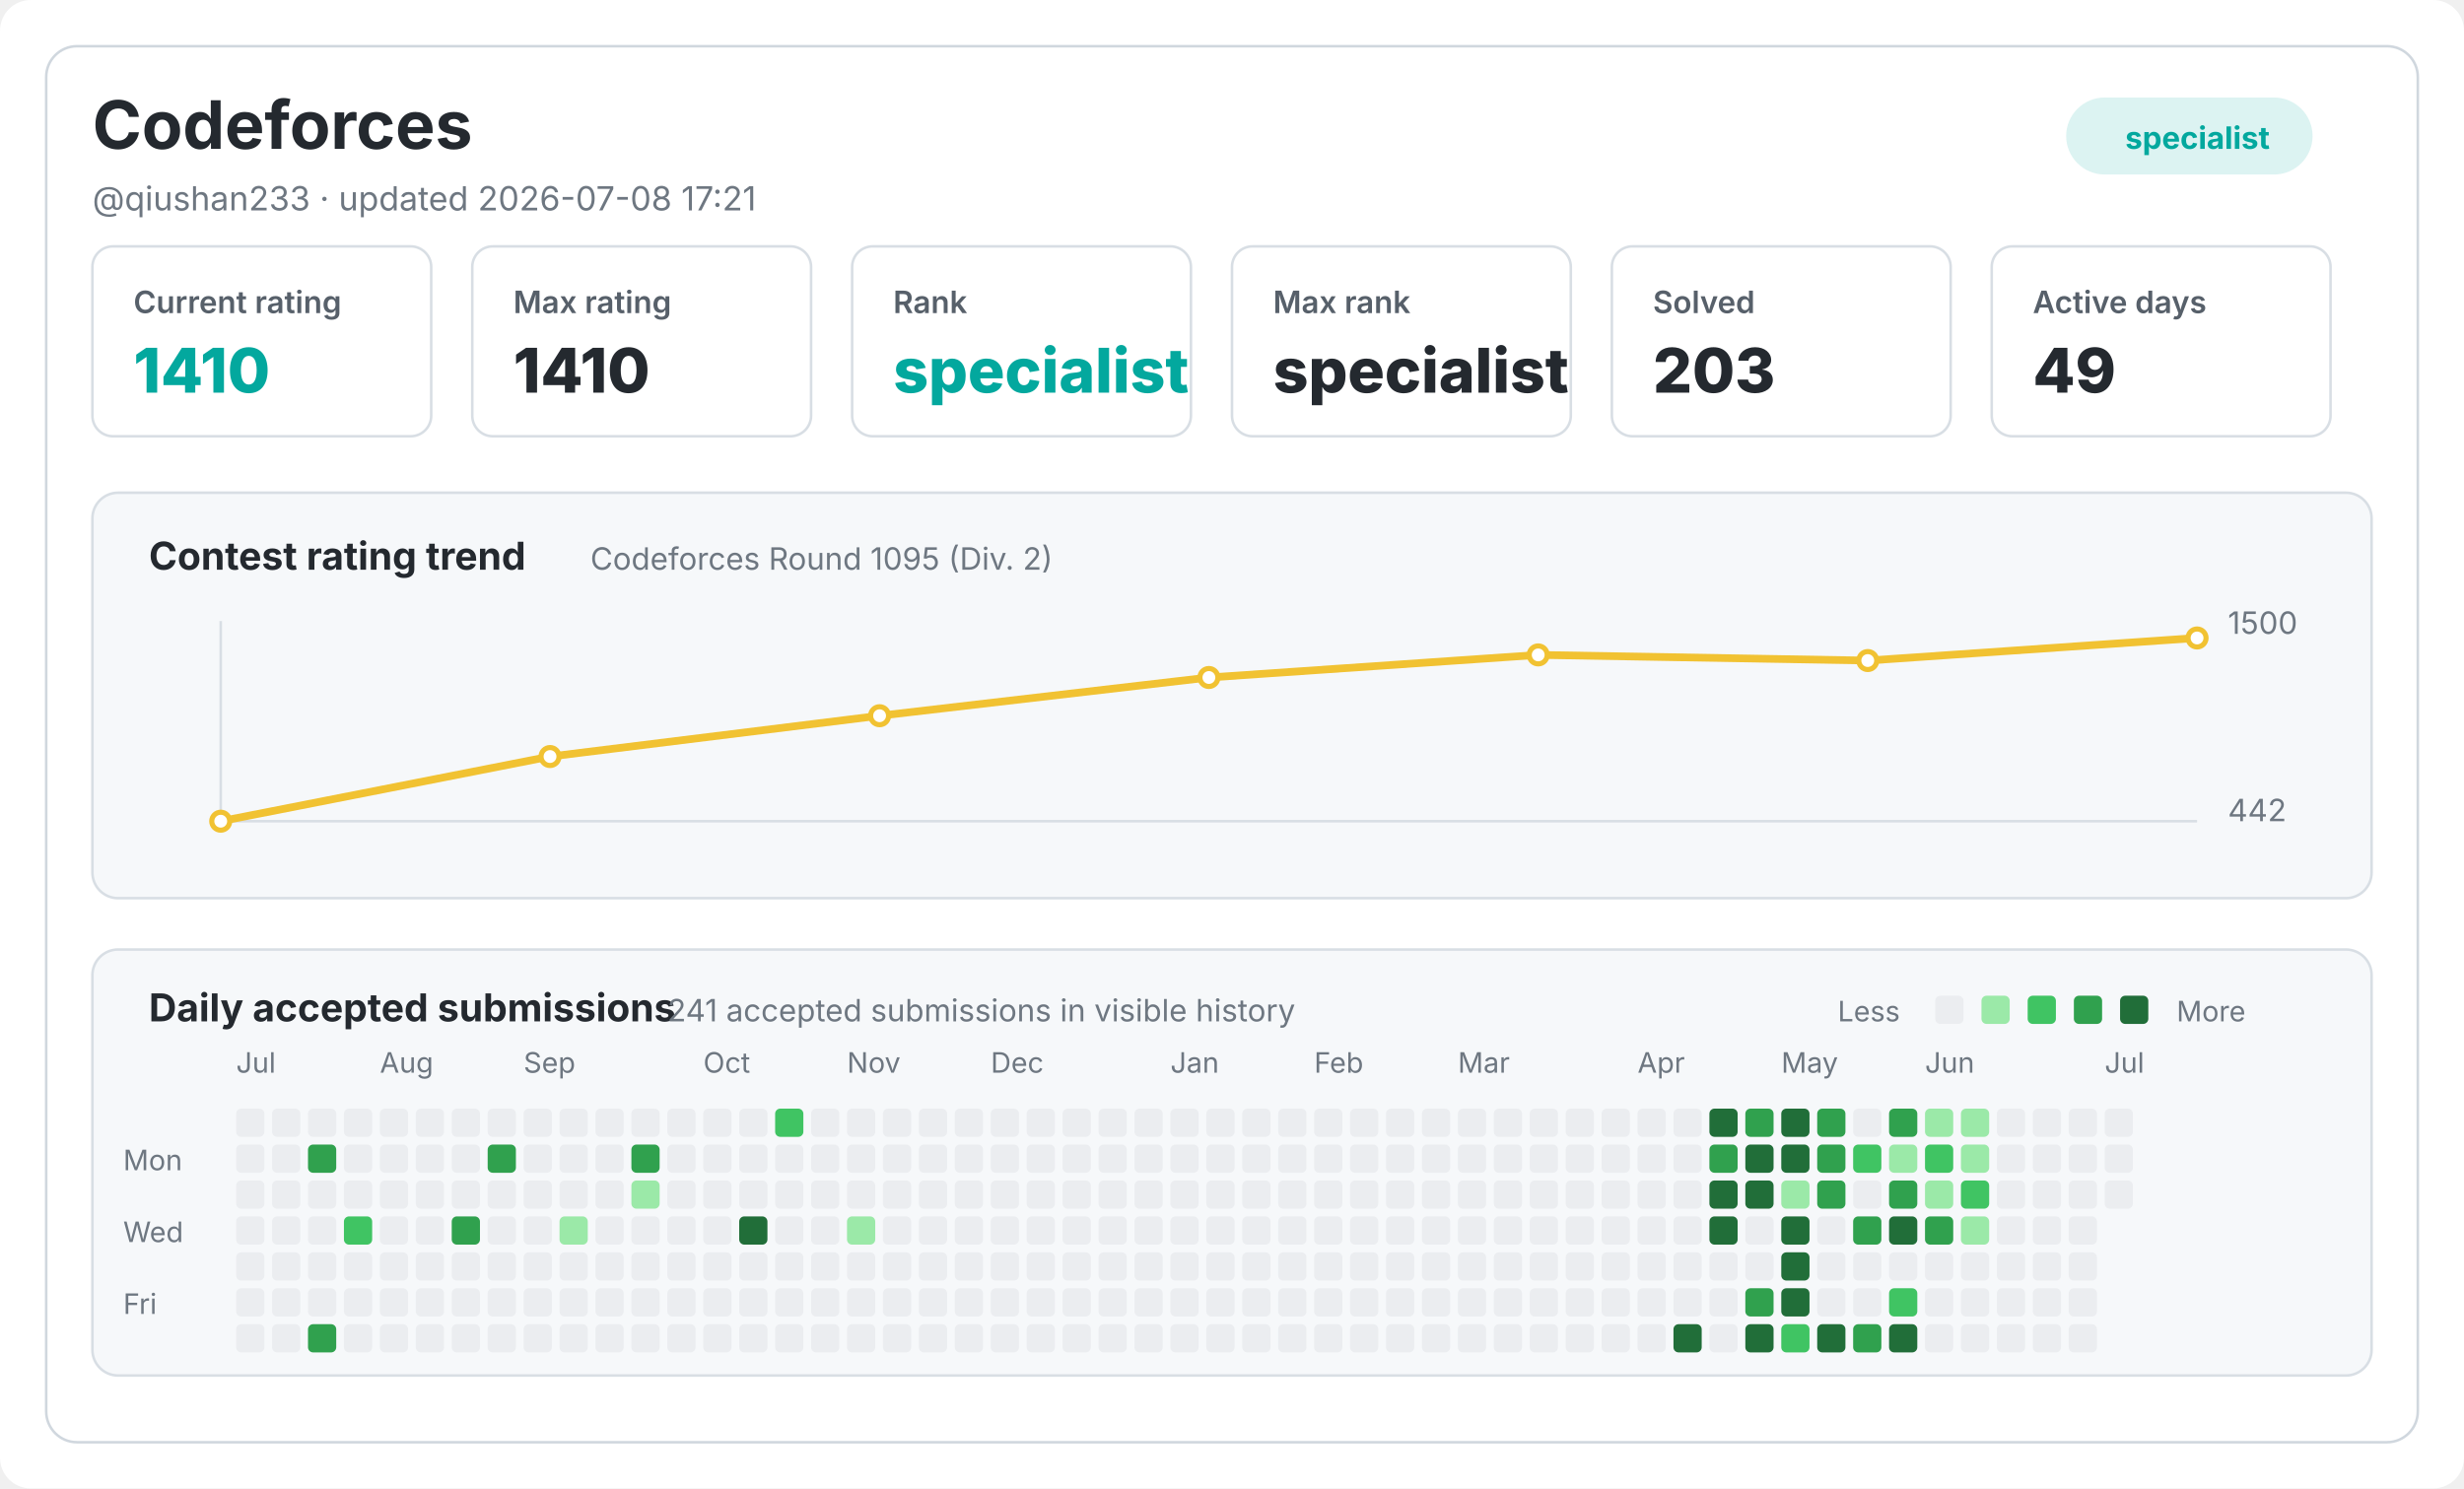
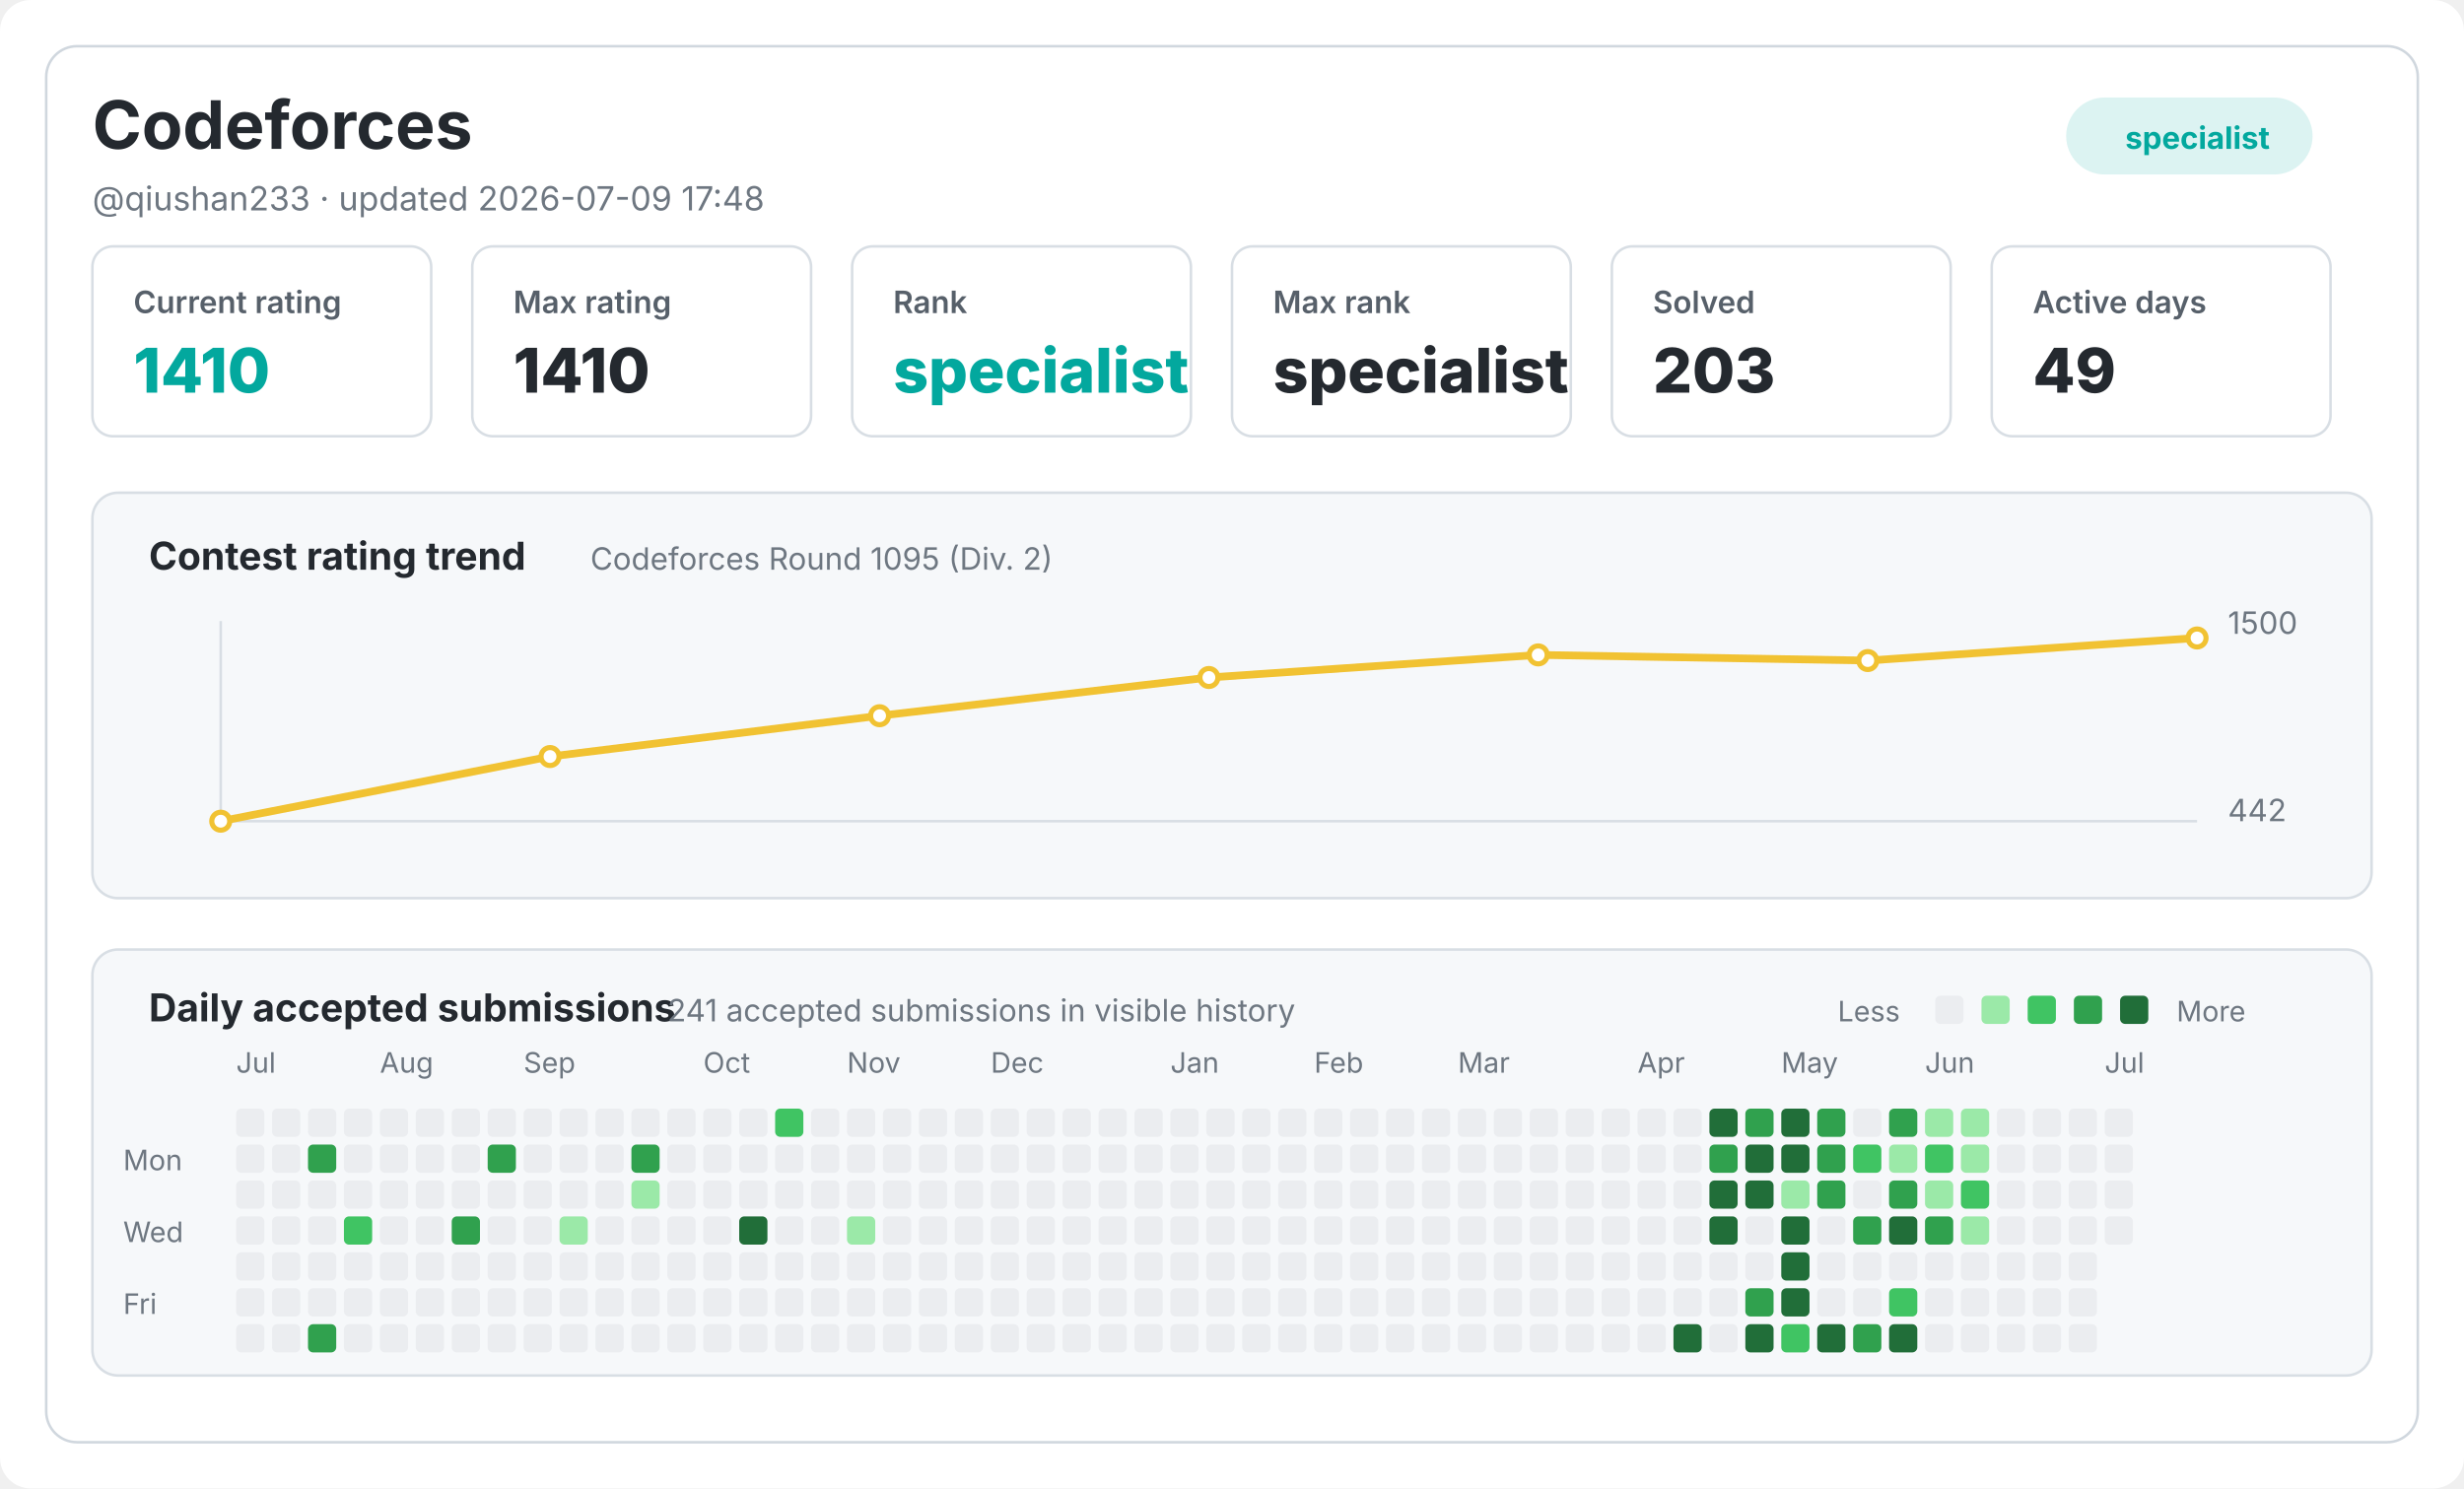
<svg xmlns="http://www.w3.org/2000/svg" width="960" height="580" viewBox="0 0 960 580" role="img" aria-label="Codeforces statistics for qiushan233">
  <style>
  .bg { fill: #ffffff; }
  .shell { fill: #ffffff; stroke: #d0d7de; }
  .soft { fill: #f6f8fa; stroke: #d8dee4; }
  .metric-card { fill: #ffffff; stroke: #d8dee4; }
  .title { font: 700 26px -apple-system,BlinkMacSystemFont,"Segoe UI",sans-serif; fill: #24292f; }
  .subtitle { font: 13px -apple-system,BlinkMacSystemFont,"Segoe UI",sans-serif; fill: #6e7781; }
  .section-title { font: 700 15px -apple-system,BlinkMacSystemFont,"Segoe UI",sans-serif; fill: #24292f; }
  .metric-label { font: 600 12px -apple-system,BlinkMacSystemFont,"Segoe UI",sans-serif; fill: #57606a; }
  .metric-value { font: 800 24px -apple-system,BlinkMacSystemFont,"Segoe UI",sans-serif; fill: #24292f; }
  .muted { font: 12px -apple-system,BlinkMacSystemFont,"Segoe UI",sans-serif; fill: #6e7781; }
  .small { font-size: 11px; }
  .rank { fill: #03a89e; }
  .grid { stroke: #d8dee4; stroke-width: 1; }
  .badge-bg { fill: #03a89e; opacity: 0.14; }
  .badge-text { font: 700 12px -apple-system,BlinkMacSystemFont,"Segoe UI",sans-serif; fill: #03a89e; }
  .heat-cell { cursor: default; transition: stroke 0.12s ease, stroke-width 0.12s ease; }
  .heat-cell:hover { stroke: #0969da; stroke-width: 1.5; }
</style>
  <rect class="bg" width="960" height="580" rx="12" />
  <rect class="shell" x="18" y="18" width="924" height="544" rx="12" />
  <text x="36" y="58" class="title">Codeforces</text>
-   <text x="36" y="82" class="subtitle">@qiushan233 · updated 2026-07-08 17:21</text>
+   <text x="36" y="82" class="subtitle">@qiushan233 · updated 2026-07-09 17:48</text>
  <rect x="805" y="38" width="96" height="30" rx="15" class="badge-bg" />
  <text x="828" y="58" class="badge-text">specialist</text>
  <rect x="36" y="96" width="132" height="74" rx="8" class="metric-card" />
  <text x="52" y="122" class="metric-label">Current rating</text>
  <text x="52" y="153" class="metric-value rank">1410</text>
  <rect x="184" y="96" width="132" height="74" rx="8" class="metric-card" />
  <text x="200" y="122" class="metric-label">Max rating</text>
  <text x="200" y="153" class="metric-value">1410</text>
  <rect x="332" y="96" width="132" height="74" rx="8" class="metric-card" />
  <text x="348" y="122" class="metric-label">Rank</text>
  <text x="348" y="153" class="metric-value rank">specialist</text>
  <rect x="480" y="96" width="132" height="74" rx="8" class="metric-card" />
  <text x="496" y="122" class="metric-label">Max rank</text>
  <text x="496" y="153" class="metric-value">specialist</text>
  <rect x="628" y="96" width="132" height="74" rx="8" class="metric-card" />
  <text x="644" y="122" class="metric-label">Solved</text>
  <text x="644" y="153" class="metric-value">203</text>
  <rect x="776" y="96" width="132" height="74" rx="8" class="metric-card" />
  <text x="792" y="122" class="metric-label">Active days</text>
  <text x="792" y="153" class="metric-value">49</text>
  <rect class="soft" x="36" y="192" width="888" height="158" rx="10" />
  <text x="58" y="222" class="section-title">Contest rating trend</text>
  <text x="230" y="222" class="muted">Codeforces Round 1095 (Div. 2)</text>
  <line x1="86" y1="320" x2="856" y2="320" class="grid" />
  <line x1="86" y1="242" x2="86" y2="320" class="grid" />
  <text x="868" y="247" class="muted">1500</text>
  <text x="868" y="320" class="muted">442</text>
  <polyline points="86.0,320.0 214.3,294.8 342.7,278.9 471.0,264.0 599.3,255.2 727.7,257.4 856.0,248.6" fill="none" stroke="#f1c232" stroke-width="3" stroke-linecap="round" stroke-linejoin="round" />
  <circle cx="86.0" cy="320.0" r="3.5" fill="#fff" stroke="#f1c232" stroke-width="2" />
  <circle cx="214.3" cy="294.8" r="3.5" fill="#fff" stroke="#f1c232" stroke-width="2" />
  <circle cx="342.7" cy="278.9" r="3.5" fill="#fff" stroke="#f1c232" stroke-width="2" />
  <circle cx="471.0" cy="264.0" r="3.5" fill="#fff" stroke="#f1c232" stroke-width="2" />
  <circle cx="599.3" cy="255.2" r="3.5" fill="#fff" stroke="#f1c232" stroke-width="2" />
  <circle cx="727.7" cy="257.4" r="3.5" fill="#fff" stroke="#f1c232" stroke-width="2" />
  <circle cx="856.0" cy="248.6" r="3.5" fill="#fff" stroke="#f1c232" stroke-width="2" />
  <rect class="soft" x="36" y="370" width="888" height="166" rx="10" />
  <text x="58" y="398" class="section-title">Daily accepted submissions</text>
  <text x="260" y="398" class="muted">241 accepted submissions in visible history</text>
  <text x="92" y="418" class="muted small">Jul</text>
  <text x="148" y="418" class="muted small">Aug</text>
  <text x="204" y="418" class="muted small">Sep</text>
  <text x="274" y="418" class="muted small">Oct</text>
  <text x="330" y="418" class="muted small">Nov</text>
  <text x="386" y="418" class="muted small">Dec</text>
  <text x="456" y="418" class="muted small">Jan</text>
  <text x="512" y="418" class="muted small">Feb</text>
  <text x="568" y="418" class="muted small">Mar</text>
  <text x="638" y="418" class="muted small">Apr</text>
  <text x="694" y="418" class="muted small">May</text>
  <text x="750" y="418" class="muted small">Jun</text>
  <text x="820" y="418" class="muted small">Jul</text>
  <text x="48" y="456" class="muted small">Mon</text>
  <text x="48" y="484" class="muted small">Wed</text>
  <text x="48" y="512" class="muted small">Fri</text>
  <rect class="heat-cell" x="92" y="432" width="11" height="11" rx="2" fill="#ebedf0" />
  <rect class="heat-cell" x="92" y="446" width="11" height="11" rx="2" fill="#ebedf0" />
  <rect class="heat-cell" x="92" y="460" width="11" height="11" rx="2" fill="#ebedf0" />
  <rect class="heat-cell" x="92" y="474" width="11" height="11" rx="2" fill="#ebedf0" />
  <rect class="heat-cell" x="92" y="488" width="11" height="11" rx="2" fill="#ebedf0" />
  <rect class="heat-cell" x="92" y="502" width="11" height="11" rx="2" fill="#ebedf0" />
  <rect class="heat-cell" x="92" y="516" width="11" height="11" rx="2" fill="#ebedf0" />
  <rect class="heat-cell" x="106" y="432" width="11" height="11" rx="2" fill="#ebedf0" />
  <rect class="heat-cell" x="106" y="446" width="11" height="11" rx="2" fill="#ebedf0" />
  <rect class="heat-cell" x="106" y="460" width="11" height="11" rx="2" fill="#ebedf0" />
  <rect class="heat-cell" x="106" y="474" width="11" height="11" rx="2" fill="#ebedf0" />
  <rect class="heat-cell" x="106" y="488" width="11" height="11" rx="2" fill="#ebedf0" />
  <rect class="heat-cell" x="106" y="502" width="11" height="11" rx="2" fill="#ebedf0" />
  <rect class="heat-cell" x="106" y="516" width="11" height="11" rx="2" fill="#ebedf0" />
  <rect class="heat-cell" x="120" y="432" width="11" height="11" rx="2" fill="#ebedf0" />
  <rect class="heat-cell" x="120" y="446" width="11" height="11" rx="2" fill="#30a14e" />
  <rect class="heat-cell" x="120" y="460" width="11" height="11" rx="2" fill="#ebedf0" />
  <rect class="heat-cell" x="120" y="474" width="11" height="11" rx="2" fill="#ebedf0" />
  <rect class="heat-cell" x="120" y="488" width="11" height="11" rx="2" fill="#ebedf0" />
  <rect class="heat-cell" x="120" y="502" width="11" height="11" rx="2" fill="#ebedf0" />
  <rect class="heat-cell" x="120" y="516" width="11" height="11" rx="2" fill="#30a14e" />
  <rect class="heat-cell" x="134" y="432" width="11" height="11" rx="2" fill="#ebedf0" />
  <rect class="heat-cell" x="134" y="446" width="11" height="11" rx="2" fill="#ebedf0" />
  <rect class="heat-cell" x="134" y="460" width="11" height="11" rx="2" fill="#ebedf0" />
  <rect class="heat-cell" x="134" y="474" width="11" height="11" rx="2" fill="#40c463" />
  <rect class="heat-cell" x="134" y="488" width="11" height="11" rx="2" fill="#ebedf0" />
  <rect class="heat-cell" x="134" y="502" width="11" height="11" rx="2" fill="#ebedf0" />
  <rect class="heat-cell" x="134" y="516" width="11" height="11" rx="2" fill="#ebedf0" />
  <rect class="heat-cell" x="148" y="432" width="11" height="11" rx="2" fill="#ebedf0" />
  <rect class="heat-cell" x="148" y="446" width="11" height="11" rx="2" fill="#ebedf0" />
  <rect class="heat-cell" x="148" y="460" width="11" height="11" rx="2" fill="#ebedf0" />
  <rect class="heat-cell" x="148" y="474" width="11" height="11" rx="2" fill="#ebedf0" />
  <rect class="heat-cell" x="148" y="488" width="11" height="11" rx="2" fill="#ebedf0" />
  <rect class="heat-cell" x="148" y="502" width="11" height="11" rx="2" fill="#ebedf0" />
  <rect class="heat-cell" x="148" y="516" width="11" height="11" rx="2" fill="#ebedf0" />
  <rect class="heat-cell" x="162" y="432" width="11" height="11" rx="2" fill="#ebedf0" />
  <rect class="heat-cell" x="162" y="446" width="11" height="11" rx="2" fill="#ebedf0" />
  <rect class="heat-cell" x="162" y="460" width="11" height="11" rx="2" fill="#ebedf0" />
  <rect class="heat-cell" x="162" y="474" width="11" height="11" rx="2" fill="#ebedf0" />
  <rect class="heat-cell" x="162" y="488" width="11" height="11" rx="2" fill="#ebedf0" />
  <rect class="heat-cell" x="162" y="502" width="11" height="11" rx="2" fill="#ebedf0" />
  <rect class="heat-cell" x="162" y="516" width="11" height="11" rx="2" fill="#ebedf0" />
  <rect class="heat-cell" x="176" y="432" width="11" height="11" rx="2" fill="#ebedf0" />
  <rect class="heat-cell" x="176" y="446" width="11" height="11" rx="2" fill="#ebedf0" />
  <rect class="heat-cell" x="176" y="460" width="11" height="11" rx="2" fill="#ebedf0" />
  <rect class="heat-cell" x="176" y="474" width="11" height="11" rx="2" fill="#30a14e" />
  <rect class="heat-cell" x="176" y="488" width="11" height="11" rx="2" fill="#ebedf0" />
  <rect class="heat-cell" x="176" y="502" width="11" height="11" rx="2" fill="#ebedf0" />
  <rect class="heat-cell" x="176" y="516" width="11" height="11" rx="2" fill="#ebedf0" />
  <rect class="heat-cell" x="190" y="432" width="11" height="11" rx="2" fill="#ebedf0" />
  <rect class="heat-cell" x="190" y="446" width="11" height="11" rx="2" fill="#30a14e" />
  <rect class="heat-cell" x="190" y="460" width="11" height="11" rx="2" fill="#ebedf0" />
  <rect class="heat-cell" x="190" y="474" width="11" height="11" rx="2" fill="#ebedf0" />
  <rect class="heat-cell" x="190" y="488" width="11" height="11" rx="2" fill="#ebedf0" />
  <rect class="heat-cell" x="190" y="502" width="11" height="11" rx="2" fill="#ebedf0" />
  <rect class="heat-cell" x="190" y="516" width="11" height="11" rx="2" fill="#ebedf0" />
  <rect class="heat-cell" x="204" y="432" width="11" height="11" rx="2" fill="#ebedf0" />
  <rect class="heat-cell" x="204" y="446" width="11" height="11" rx="2" fill="#ebedf0" />
  <rect class="heat-cell" x="204" y="460" width="11" height="11" rx="2" fill="#ebedf0" />
  <rect class="heat-cell" x="204" y="474" width="11" height="11" rx="2" fill="#ebedf0" />
  <rect class="heat-cell" x="204" y="488" width="11" height="11" rx="2" fill="#ebedf0" />
  <rect class="heat-cell" x="204" y="502" width="11" height="11" rx="2" fill="#ebedf0" />
  <rect class="heat-cell" x="204" y="516" width="11" height="11" rx="2" fill="#ebedf0" />
  <rect class="heat-cell" x="218" y="432" width="11" height="11" rx="2" fill="#ebedf0" />
  <rect class="heat-cell" x="218" y="446" width="11" height="11" rx="2" fill="#ebedf0" />
  <rect class="heat-cell" x="218" y="460" width="11" height="11" rx="2" fill="#ebedf0" />
  <rect class="heat-cell" x="218" y="474" width="11" height="11" rx="2" fill="#9be9a8" />
  <rect class="heat-cell" x="218" y="488" width="11" height="11" rx="2" fill="#ebedf0" />
  <rect class="heat-cell" x="218" y="502" width="11" height="11" rx="2" fill="#ebedf0" />
  <rect class="heat-cell" x="218" y="516" width="11" height="11" rx="2" fill="#ebedf0" />
  <rect class="heat-cell" x="232" y="432" width="11" height="11" rx="2" fill="#ebedf0" />
  <rect class="heat-cell" x="232" y="446" width="11" height="11" rx="2" fill="#ebedf0" />
  <rect class="heat-cell" x="232" y="460" width="11" height="11" rx="2" fill="#ebedf0" />
  <rect class="heat-cell" x="232" y="474" width="11" height="11" rx="2" fill="#ebedf0" />
  <rect class="heat-cell" x="232" y="488" width="11" height="11" rx="2" fill="#ebedf0" />
  <rect class="heat-cell" x="232" y="502" width="11" height="11" rx="2" fill="#ebedf0" />
  <rect class="heat-cell" x="232" y="516" width="11" height="11" rx="2" fill="#ebedf0" />
  <rect class="heat-cell" x="246" y="432" width="11" height="11" rx="2" fill="#ebedf0" />
  <rect class="heat-cell" x="246" y="446" width="11" height="11" rx="2" fill="#30a14e" />
  <rect class="heat-cell" x="246" y="460" width="11" height="11" rx="2" fill="#9be9a8" />
  <rect class="heat-cell" x="246" y="474" width="11" height="11" rx="2" fill="#ebedf0" />
  <rect class="heat-cell" x="246" y="488" width="11" height="11" rx="2" fill="#ebedf0" />
  <rect class="heat-cell" x="246" y="502" width="11" height="11" rx="2" fill="#ebedf0" />
  <rect class="heat-cell" x="246" y="516" width="11" height="11" rx="2" fill="#ebedf0" />
  <rect class="heat-cell" x="260" y="432" width="11" height="11" rx="2" fill="#ebedf0" />
  <rect class="heat-cell" x="260" y="446" width="11" height="11" rx="2" fill="#ebedf0" />
  <rect class="heat-cell" x="260" y="460" width="11" height="11" rx="2" fill="#ebedf0" />
  <rect class="heat-cell" x="260" y="474" width="11" height="11" rx="2" fill="#ebedf0" />
  <rect class="heat-cell" x="260" y="488" width="11" height="11" rx="2" fill="#ebedf0" />
  <rect class="heat-cell" x="260" y="502" width="11" height="11" rx="2" fill="#ebedf0" />
  <rect class="heat-cell" x="260" y="516" width="11" height="11" rx="2" fill="#ebedf0" />
  <rect class="heat-cell" x="274" y="432" width="11" height="11" rx="2" fill="#ebedf0" />
  <rect class="heat-cell" x="274" y="446" width="11" height="11" rx="2" fill="#ebedf0" />
  <rect class="heat-cell" x="274" y="460" width="11" height="11" rx="2" fill="#ebedf0" />
  <rect class="heat-cell" x="274" y="474" width="11" height="11" rx="2" fill="#ebedf0" />
  <rect class="heat-cell" x="274" y="488" width="11" height="11" rx="2" fill="#ebedf0" />
  <rect class="heat-cell" x="274" y="502" width="11" height="11" rx="2" fill="#ebedf0" />
  <rect class="heat-cell" x="274" y="516" width="11" height="11" rx="2" fill="#ebedf0" />
  <rect class="heat-cell" x="288" y="432" width="11" height="11" rx="2" fill="#ebedf0" />
  <rect class="heat-cell" x="288" y="446" width="11" height="11" rx="2" fill="#ebedf0" />
  <rect class="heat-cell" x="288" y="460" width="11" height="11" rx="2" fill="#ebedf0" />
  <rect class="heat-cell" x="288" y="474" width="11" height="11" rx="2" fill="#216e39" />
  <rect class="heat-cell" x="288" y="488" width="11" height="11" rx="2" fill="#ebedf0" />
  <rect class="heat-cell" x="288" y="502" width="11" height="11" rx="2" fill="#ebedf0" />
  <rect class="heat-cell" x="288" y="516" width="11" height="11" rx="2" fill="#ebedf0" />
  <rect class="heat-cell" x="302" y="432" width="11" height="11" rx="2" fill="#40c463" />
  <rect class="heat-cell" x="302" y="446" width="11" height="11" rx="2" fill="#ebedf0" />
  <rect class="heat-cell" x="302" y="460" width="11" height="11" rx="2" fill="#ebedf0" />
  <rect class="heat-cell" x="302" y="474" width="11" height="11" rx="2" fill="#ebedf0" />
  <rect class="heat-cell" x="302" y="488" width="11" height="11" rx="2" fill="#ebedf0" />
  <rect class="heat-cell" x="302" y="502" width="11" height="11" rx="2" fill="#ebedf0" />
  <rect class="heat-cell" x="302" y="516" width="11" height="11" rx="2" fill="#ebedf0" />
  <rect class="heat-cell" x="316" y="432" width="11" height="11" rx="2" fill="#ebedf0" />
  <rect class="heat-cell" x="316" y="446" width="11" height="11" rx="2" fill="#ebedf0" />
  <rect class="heat-cell" x="316" y="460" width="11" height="11" rx="2" fill="#ebedf0" />
  <rect class="heat-cell" x="316" y="474" width="11" height="11" rx="2" fill="#ebedf0" />
  <rect class="heat-cell" x="316" y="488" width="11" height="11" rx="2" fill="#ebedf0" />
  <rect class="heat-cell" x="316" y="502" width="11" height="11" rx="2" fill="#ebedf0" />
  <rect class="heat-cell" x="316" y="516" width="11" height="11" rx="2" fill="#ebedf0" />
  <rect class="heat-cell" x="330" y="432" width="11" height="11" rx="2" fill="#ebedf0" />
  <rect class="heat-cell" x="330" y="446" width="11" height="11" rx="2" fill="#ebedf0" />
  <rect class="heat-cell" x="330" y="460" width="11" height="11" rx="2" fill="#ebedf0" />
  <rect class="heat-cell" x="330" y="474" width="11" height="11" rx="2" fill="#9be9a8" />
  <rect class="heat-cell" x="330" y="488" width="11" height="11" rx="2" fill="#ebedf0" />
  <rect class="heat-cell" x="330" y="502" width="11" height="11" rx="2" fill="#ebedf0" />
  <rect class="heat-cell" x="330" y="516" width="11" height="11" rx="2" fill="#ebedf0" />
  <rect class="heat-cell" x="344" y="432" width="11" height="11" rx="2" fill="#ebedf0" />
  <rect class="heat-cell" x="344" y="446" width="11" height="11" rx="2" fill="#ebedf0" />
  <rect class="heat-cell" x="344" y="460" width="11" height="11" rx="2" fill="#ebedf0" />
  <rect class="heat-cell" x="344" y="474" width="11" height="11" rx="2" fill="#ebedf0" />
  <rect class="heat-cell" x="344" y="488" width="11" height="11" rx="2" fill="#ebedf0" />
  <rect class="heat-cell" x="344" y="502" width="11" height="11" rx="2" fill="#ebedf0" />
  <rect class="heat-cell" x="344" y="516" width="11" height="11" rx="2" fill="#ebedf0" />
  <rect class="heat-cell" x="358" y="432" width="11" height="11" rx="2" fill="#ebedf0" />
  <rect class="heat-cell" x="358" y="446" width="11" height="11" rx="2" fill="#ebedf0" />
  <rect class="heat-cell" x="358" y="460" width="11" height="11" rx="2" fill="#ebedf0" />
  <rect class="heat-cell" x="358" y="474" width="11" height="11" rx="2" fill="#ebedf0" />
  <rect class="heat-cell" x="358" y="488" width="11" height="11" rx="2" fill="#ebedf0" />
  <rect class="heat-cell" x="358" y="502" width="11" height="11" rx="2" fill="#ebedf0" />
  <rect class="heat-cell" x="358" y="516" width="11" height="11" rx="2" fill="#ebedf0" />
  <rect class="heat-cell" x="372" y="432" width="11" height="11" rx="2" fill="#ebedf0" />
  <rect class="heat-cell" x="372" y="446" width="11" height="11" rx="2" fill="#ebedf0" />
  <rect class="heat-cell" x="372" y="460" width="11" height="11" rx="2" fill="#ebedf0" />
  <rect class="heat-cell" x="372" y="474" width="11" height="11" rx="2" fill="#ebedf0" />
  <rect class="heat-cell" x="372" y="488" width="11" height="11" rx="2" fill="#ebedf0" />
  <rect class="heat-cell" x="372" y="502" width="11" height="11" rx="2" fill="#ebedf0" />
  <rect class="heat-cell" x="372" y="516" width="11" height="11" rx="2" fill="#ebedf0" />
  <rect class="heat-cell" x="386" y="432" width="11" height="11" rx="2" fill="#ebedf0" />
  <rect class="heat-cell" x="386" y="446" width="11" height="11" rx="2" fill="#ebedf0" />
  <rect class="heat-cell" x="386" y="460" width="11" height="11" rx="2" fill="#ebedf0" />
  <rect class="heat-cell" x="386" y="474" width="11" height="11" rx="2" fill="#ebedf0" />
  <rect class="heat-cell" x="386" y="488" width="11" height="11" rx="2" fill="#ebedf0" />
  <rect class="heat-cell" x="386" y="502" width="11" height="11" rx="2" fill="#ebedf0" />
  <rect class="heat-cell" x="386" y="516" width="11" height="11" rx="2" fill="#ebedf0" />
  <rect class="heat-cell" x="400" y="432" width="11" height="11" rx="2" fill="#ebedf0" />
  <rect class="heat-cell" x="400" y="446" width="11" height="11" rx="2" fill="#ebedf0" />
  <rect class="heat-cell" x="400" y="460" width="11" height="11" rx="2" fill="#ebedf0" />
  <rect class="heat-cell" x="400" y="474" width="11" height="11" rx="2" fill="#ebedf0" />
  <rect class="heat-cell" x="400" y="488" width="11" height="11" rx="2" fill="#ebedf0" />
  <rect class="heat-cell" x="400" y="502" width="11" height="11" rx="2" fill="#ebedf0" />
  <rect class="heat-cell" x="400" y="516" width="11" height="11" rx="2" fill="#ebedf0" />
  <rect class="heat-cell" x="414" y="432" width="11" height="11" rx="2" fill="#ebedf0" />
  <rect class="heat-cell" x="414" y="446" width="11" height="11" rx="2" fill="#ebedf0" />
  <rect class="heat-cell" x="414" y="460" width="11" height="11" rx="2" fill="#ebedf0" />
  <rect class="heat-cell" x="414" y="474" width="11" height="11" rx="2" fill="#ebedf0" />
  <rect class="heat-cell" x="414" y="488" width="11" height="11" rx="2" fill="#ebedf0" />
  <rect class="heat-cell" x="414" y="502" width="11" height="11" rx="2" fill="#ebedf0" />
  <rect class="heat-cell" x="414" y="516" width="11" height="11" rx="2" fill="#ebedf0" />
  <rect class="heat-cell" x="428" y="432" width="11" height="11" rx="2" fill="#ebedf0" />
  <rect class="heat-cell" x="428" y="446" width="11" height="11" rx="2" fill="#ebedf0" />
  <rect class="heat-cell" x="428" y="460" width="11" height="11" rx="2" fill="#ebedf0" />
  <rect class="heat-cell" x="428" y="474" width="11" height="11" rx="2" fill="#ebedf0" />
  <rect class="heat-cell" x="428" y="488" width="11" height="11" rx="2" fill="#ebedf0" />
  <rect class="heat-cell" x="428" y="502" width="11" height="11" rx="2" fill="#ebedf0" />
  <rect class="heat-cell" x="428" y="516" width="11" height="11" rx="2" fill="#ebedf0" />
  <rect class="heat-cell" x="442" y="432" width="11" height="11" rx="2" fill="#ebedf0" />
  <rect class="heat-cell" x="442" y="446" width="11" height="11" rx="2" fill="#ebedf0" />
  <rect class="heat-cell" x="442" y="460" width="11" height="11" rx="2" fill="#ebedf0" />
  <rect class="heat-cell" x="442" y="474" width="11" height="11" rx="2" fill="#ebedf0" />
  <rect class="heat-cell" x="442" y="488" width="11" height="11" rx="2" fill="#ebedf0" />
  <rect class="heat-cell" x="442" y="502" width="11" height="11" rx="2" fill="#ebedf0" />
  <rect class="heat-cell" x="442" y="516" width="11" height="11" rx="2" fill="#ebedf0" />
  <rect class="heat-cell" x="456" y="432" width="11" height="11" rx="2" fill="#ebedf0" />
  <rect class="heat-cell" x="456" y="446" width="11" height="11" rx="2" fill="#ebedf0" />
  <rect class="heat-cell" x="456" y="460" width="11" height="11" rx="2" fill="#ebedf0" />
  <rect class="heat-cell" x="456" y="474" width="11" height="11" rx="2" fill="#ebedf0" />
  <rect class="heat-cell" x="456" y="488" width="11" height="11" rx="2" fill="#ebedf0" />
  <rect class="heat-cell" x="456" y="502" width="11" height="11" rx="2" fill="#ebedf0" />
  <rect class="heat-cell" x="456" y="516" width="11" height="11" rx="2" fill="#ebedf0" />
  <rect class="heat-cell" x="470" y="432" width="11" height="11" rx="2" fill="#ebedf0" />
  <rect class="heat-cell" x="470" y="446" width="11" height="11" rx="2" fill="#ebedf0" />
  <rect class="heat-cell" x="470" y="460" width="11" height="11" rx="2" fill="#ebedf0" />
  <rect class="heat-cell" x="470" y="474" width="11" height="11" rx="2" fill="#ebedf0" />
  <rect class="heat-cell" x="470" y="488" width="11" height="11" rx="2" fill="#ebedf0" />
  <rect class="heat-cell" x="470" y="502" width="11" height="11" rx="2" fill="#ebedf0" />
  <rect class="heat-cell" x="470" y="516" width="11" height="11" rx="2" fill="#ebedf0" />
  <rect class="heat-cell" x="484" y="432" width="11" height="11" rx="2" fill="#ebedf0" />
  <rect class="heat-cell" x="484" y="446" width="11" height="11" rx="2" fill="#ebedf0" />
  <rect class="heat-cell" x="484" y="460" width="11" height="11" rx="2" fill="#ebedf0" />
  <rect class="heat-cell" x="484" y="474" width="11" height="11" rx="2" fill="#ebedf0" />
  <rect class="heat-cell" x="484" y="488" width="11" height="11" rx="2" fill="#ebedf0" />
  <rect class="heat-cell" x="484" y="502" width="11" height="11" rx="2" fill="#ebedf0" />
  <rect class="heat-cell" x="484" y="516" width="11" height="11" rx="2" fill="#ebedf0" />
  <rect class="heat-cell" x="498" y="432" width="11" height="11" rx="2" fill="#ebedf0" />
  <rect class="heat-cell" x="498" y="446" width="11" height="11" rx="2" fill="#ebedf0" />
  <rect class="heat-cell" x="498" y="460" width="11" height="11" rx="2" fill="#ebedf0" />
  <rect class="heat-cell" x="498" y="474" width="11" height="11" rx="2" fill="#ebedf0" />
  <rect class="heat-cell" x="498" y="488" width="11" height="11" rx="2" fill="#ebedf0" />
  <rect class="heat-cell" x="498" y="502" width="11" height="11" rx="2" fill="#ebedf0" />
  <rect class="heat-cell" x="498" y="516" width="11" height="11" rx="2" fill="#ebedf0" />
  <rect class="heat-cell" x="512" y="432" width="11" height="11" rx="2" fill="#ebedf0" />
  <rect class="heat-cell" x="512" y="446" width="11" height="11" rx="2" fill="#ebedf0" />
  <rect class="heat-cell" x="512" y="460" width="11" height="11" rx="2" fill="#ebedf0" />
  <rect class="heat-cell" x="512" y="474" width="11" height="11" rx="2" fill="#ebedf0" />
  <rect class="heat-cell" x="512" y="488" width="11" height="11" rx="2" fill="#ebedf0" />
  <rect class="heat-cell" x="512" y="502" width="11" height="11" rx="2" fill="#ebedf0" />
  <rect class="heat-cell" x="512" y="516" width="11" height="11" rx="2" fill="#ebedf0" />
  <rect class="heat-cell" x="526" y="432" width="11" height="11" rx="2" fill="#ebedf0" />
  <rect class="heat-cell" x="526" y="446" width="11" height="11" rx="2" fill="#ebedf0" />
  <rect class="heat-cell" x="526" y="460" width="11" height="11" rx="2" fill="#ebedf0" />
  <rect class="heat-cell" x="526" y="474" width="11" height="11" rx="2" fill="#ebedf0" />
  <rect class="heat-cell" x="526" y="488" width="11" height="11" rx="2" fill="#ebedf0" />
  <rect class="heat-cell" x="526" y="502" width="11" height="11" rx="2" fill="#ebedf0" />
  <rect class="heat-cell" x="526" y="516" width="11" height="11" rx="2" fill="#ebedf0" />
  <rect class="heat-cell" x="540" y="432" width="11" height="11" rx="2" fill="#ebedf0" />
  <rect class="heat-cell" x="540" y="446" width="11" height="11" rx="2" fill="#ebedf0" />
  <rect class="heat-cell" x="540" y="460" width="11" height="11" rx="2" fill="#ebedf0" />
  <rect class="heat-cell" x="540" y="474" width="11" height="11" rx="2" fill="#ebedf0" />
  <rect class="heat-cell" x="540" y="488" width="11" height="11" rx="2" fill="#ebedf0" />
  <rect class="heat-cell" x="540" y="502" width="11" height="11" rx="2" fill="#ebedf0" />
  <rect class="heat-cell" x="540" y="516" width="11" height="11" rx="2" fill="#ebedf0" />
  <rect class="heat-cell" x="554" y="432" width="11" height="11" rx="2" fill="#ebedf0" />
  <rect class="heat-cell" x="554" y="446" width="11" height="11" rx="2" fill="#ebedf0" />
  <rect class="heat-cell" x="554" y="460" width="11" height="11" rx="2" fill="#ebedf0" />
  <rect class="heat-cell" x="554" y="474" width="11" height="11" rx="2" fill="#ebedf0" />
  <rect class="heat-cell" x="554" y="488" width="11" height="11" rx="2" fill="#ebedf0" />
  <rect class="heat-cell" x="554" y="502" width="11" height="11" rx="2" fill="#ebedf0" />
  <rect class="heat-cell" x="554" y="516" width="11" height="11" rx="2" fill="#ebedf0" />
  <rect class="heat-cell" x="568" y="432" width="11" height="11" rx="2" fill="#ebedf0" />
  <rect class="heat-cell" x="568" y="446" width="11" height="11" rx="2" fill="#ebedf0" />
  <rect class="heat-cell" x="568" y="460" width="11" height="11" rx="2" fill="#ebedf0" />
  <rect class="heat-cell" x="568" y="474" width="11" height="11" rx="2" fill="#ebedf0" />
  <rect class="heat-cell" x="568" y="488" width="11" height="11" rx="2" fill="#ebedf0" />
  <rect class="heat-cell" x="568" y="502" width="11" height="11" rx="2" fill="#ebedf0" />
  <rect class="heat-cell" x="568" y="516" width="11" height="11" rx="2" fill="#ebedf0" />
  <rect class="heat-cell" x="582" y="432" width="11" height="11" rx="2" fill="#ebedf0" />
  <rect class="heat-cell" x="582" y="446" width="11" height="11" rx="2" fill="#ebedf0" />
  <rect class="heat-cell" x="582" y="460" width="11" height="11" rx="2" fill="#ebedf0" />
  <rect class="heat-cell" x="582" y="474" width="11" height="11" rx="2" fill="#ebedf0" />
  <rect class="heat-cell" x="582" y="488" width="11" height="11" rx="2" fill="#ebedf0" />
  <rect class="heat-cell" x="582" y="502" width="11" height="11" rx="2" fill="#ebedf0" />
  <rect class="heat-cell" x="582" y="516" width="11" height="11" rx="2" fill="#ebedf0" />
  <rect class="heat-cell" x="596" y="432" width="11" height="11" rx="2" fill="#ebedf0" />
  <rect class="heat-cell" x="596" y="446" width="11" height="11" rx="2" fill="#ebedf0" />
  <rect class="heat-cell" x="596" y="460" width="11" height="11" rx="2" fill="#ebedf0" />
  <rect class="heat-cell" x="596" y="474" width="11" height="11" rx="2" fill="#ebedf0" />
  <rect class="heat-cell" x="596" y="488" width="11" height="11" rx="2" fill="#ebedf0" />
  <rect class="heat-cell" x="596" y="502" width="11" height="11" rx="2" fill="#ebedf0" />
  <rect class="heat-cell" x="596" y="516" width="11" height="11" rx="2" fill="#ebedf0" />
  <rect class="heat-cell" x="610" y="432" width="11" height="11" rx="2" fill="#ebedf0" />
  <rect class="heat-cell" x="610" y="446" width="11" height="11" rx="2" fill="#ebedf0" />
  <rect class="heat-cell" x="610" y="460" width="11" height="11" rx="2" fill="#ebedf0" />
  <rect class="heat-cell" x="610" y="474" width="11" height="11" rx="2" fill="#ebedf0" />
  <rect class="heat-cell" x="610" y="488" width="11" height="11" rx="2" fill="#ebedf0" />
  <rect class="heat-cell" x="610" y="502" width="11" height="11" rx="2" fill="#ebedf0" />
  <rect class="heat-cell" x="610" y="516" width="11" height="11" rx="2" fill="#ebedf0" />
  <rect class="heat-cell" x="624" y="432" width="11" height="11" rx="2" fill="#ebedf0" />
  <rect class="heat-cell" x="624" y="446" width="11" height="11" rx="2" fill="#ebedf0" />
  <rect class="heat-cell" x="624" y="460" width="11" height="11" rx="2" fill="#ebedf0" />
  <rect class="heat-cell" x="624" y="474" width="11" height="11" rx="2" fill="#ebedf0" />
  <rect class="heat-cell" x="624" y="488" width="11" height="11" rx="2" fill="#ebedf0" />
  <rect class="heat-cell" x="624" y="502" width="11" height="11" rx="2" fill="#ebedf0" />
  <rect class="heat-cell" x="624" y="516" width="11" height="11" rx="2" fill="#ebedf0" />
  <rect class="heat-cell" x="638" y="432" width="11" height="11" rx="2" fill="#ebedf0" />
  <rect class="heat-cell" x="638" y="446" width="11" height="11" rx="2" fill="#ebedf0" />
  <rect class="heat-cell" x="638" y="460" width="11" height="11" rx="2" fill="#ebedf0" />
  <rect class="heat-cell" x="638" y="474" width="11" height="11" rx="2" fill="#ebedf0" />
  <rect class="heat-cell" x="638" y="488" width="11" height="11" rx="2" fill="#ebedf0" />
  <rect class="heat-cell" x="638" y="502" width="11" height="11" rx="2" fill="#ebedf0" />
  <rect class="heat-cell" x="638" y="516" width="11" height="11" rx="2" fill="#ebedf0" />
  <rect class="heat-cell" x="652" y="432" width="11" height="11" rx="2" fill="#ebedf0" />
  <rect class="heat-cell" x="652" y="446" width="11" height="11" rx="2" fill="#ebedf0" />
  <rect class="heat-cell" x="652" y="460" width="11" height="11" rx="2" fill="#ebedf0" />
  <rect class="heat-cell" x="652" y="474" width="11" height="11" rx="2" fill="#ebedf0" />
  <rect class="heat-cell" x="652" y="488" width="11" height="11" rx="2" fill="#ebedf0" />
  <rect class="heat-cell" x="652" y="502" width="11" height="11" rx="2" fill="#ebedf0" />
  <rect class="heat-cell" x="652" y="516" width="11" height="11" rx="2" fill="#216e39" />
  <rect class="heat-cell" x="666" y="432" width="11" height="11" rx="2" fill="#216e39" />
  <rect class="heat-cell" x="666" y="446" width="11" height="11" rx="2" fill="#30a14e" />
  <rect class="heat-cell" x="666" y="460" width="11" height="11" rx="2" fill="#216e39" />
  <rect class="heat-cell" x="666" y="474" width="11" height="11" rx="2" fill="#216e39" />
  <rect class="heat-cell" x="666" y="488" width="11" height="11" rx="2" fill="#ebedf0" />
  <rect class="heat-cell" x="666" y="502" width="11" height="11" rx="2" fill="#ebedf0" />
  <rect class="heat-cell" x="666" y="516" width="11" height="11" rx="2" fill="#ebedf0" />
  <rect class="heat-cell" x="680" y="432" width="11" height="11" rx="2" fill="#30a14e" />
  <rect class="heat-cell" x="680" y="446" width="11" height="11" rx="2" fill="#216e39" />
  <rect class="heat-cell" x="680" y="460" width="11" height="11" rx="2" fill="#216e39" />
  <rect class="heat-cell" x="680" y="474" width="11" height="11" rx="2" fill="#ebedf0" />
  <rect class="heat-cell" x="680" y="488" width="11" height="11" rx="2" fill="#ebedf0" />
  <rect class="heat-cell" x="680" y="502" width="11" height="11" rx="2" fill="#30a14e" />
  <rect class="heat-cell" x="680" y="516" width="11" height="11" rx="2" fill="#216e39" />
  <rect class="heat-cell" x="694" y="432" width="11" height="11" rx="2" fill="#216e39" />
  <rect class="heat-cell" x="694" y="446" width="11" height="11" rx="2" fill="#216e39" />
  <rect class="heat-cell" x="694" y="460" width="11" height="11" rx="2" fill="#9be9a8" />
  <rect class="heat-cell" x="694" y="474" width="11" height="11" rx="2" fill="#216e39" />
  <rect class="heat-cell" x="694" y="488" width="11" height="11" rx="2" fill="#216e39" />
  <rect class="heat-cell" x="694" y="502" width="11" height="11" rx="2" fill="#216e39" />
  <rect class="heat-cell" x="694" y="516" width="11" height="11" rx="2" fill="#40c463" />
  <rect class="heat-cell" x="708" y="432" width="11" height="11" rx="2" fill="#30a14e" />
  <rect class="heat-cell" x="708" y="446" width="11" height="11" rx="2" fill="#30a14e" />
  <rect class="heat-cell" x="708" y="460" width="11" height="11" rx="2" fill="#30a14e" />
  <rect class="heat-cell" x="708" y="474" width="11" height="11" rx="2" fill="#ebedf0" />
  <rect class="heat-cell" x="708" y="488" width="11" height="11" rx="2" fill="#ebedf0" />
  <rect class="heat-cell" x="708" y="502" width="11" height="11" rx="2" fill="#ebedf0" />
  <rect class="heat-cell" x="708" y="516" width="11" height="11" rx="2" fill="#216e39" />
  <rect class="heat-cell" x="722" y="432" width="11" height="11" rx="2" fill="#ebedf0" />
  <rect class="heat-cell" x="722" y="446" width="11" height="11" rx="2" fill="#40c463" />
  <rect class="heat-cell" x="722" y="460" width="11" height="11" rx="2" fill="#ebedf0" />
  <rect class="heat-cell" x="722" y="474" width="11" height="11" rx="2" fill="#30a14e" />
  <rect class="heat-cell" x="722" y="488" width="11" height="11" rx="2" fill="#ebedf0" />
  <rect class="heat-cell" x="722" y="502" width="11" height="11" rx="2" fill="#ebedf0" />
  <rect class="heat-cell" x="722" y="516" width="11" height="11" rx="2" fill="#30a14e" />
  <rect class="heat-cell" x="736" y="432" width="11" height="11" rx="2" fill="#30a14e" />
  <rect class="heat-cell" x="736" y="446" width="11" height="11" rx="2" fill="#9be9a8" />
  <rect class="heat-cell" x="736" y="460" width="11" height="11" rx="2" fill="#30a14e" />
  <rect class="heat-cell" x="736" y="474" width="11" height="11" rx="2" fill="#216e39" />
  <rect class="heat-cell" x="736" y="488" width="11" height="11" rx="2" fill="#ebedf0" />
  <rect class="heat-cell" x="736" y="502" width="11" height="11" rx="2" fill="#40c463" />
  <rect class="heat-cell" x="736" y="516" width="11" height="11" rx="2" fill="#216e39" />
  <rect class="heat-cell" x="750" y="432" width="11" height="11" rx="2" fill="#9be9a8" />
  <rect class="heat-cell" x="750" y="446" width="11" height="11" rx="2" fill="#40c463" />
  <rect class="heat-cell" x="750" y="460" width="11" height="11" rx="2" fill="#9be9a8" />
  <rect class="heat-cell" x="750" y="474" width="11" height="11" rx="2" fill="#30a14e" />
  <rect class="heat-cell" x="750" y="488" width="11" height="11" rx="2" fill="#ebedf0" />
  <rect class="heat-cell" x="750" y="502" width="11" height="11" rx="2" fill="#ebedf0" />
  <rect class="heat-cell" x="750" y="516" width="11" height="11" rx="2" fill="#ebedf0" />
  <rect class="heat-cell" x="764" y="432" width="11" height="11" rx="2" fill="#9be9a8" />
  <rect class="heat-cell" x="764" y="446" width="11" height="11" rx="2" fill="#9be9a8" />
  <rect class="heat-cell" x="764" y="460" width="11" height="11" rx="2" fill="#40c463" />
  <rect class="heat-cell" x="764" y="474" width="11" height="11" rx="2" fill="#9be9a8" />
  <rect class="heat-cell" x="764" y="488" width="11" height="11" rx="2" fill="#ebedf0" />
  <rect class="heat-cell" x="764" y="502" width="11" height="11" rx="2" fill="#ebedf0" />
  <rect class="heat-cell" x="764" y="516" width="11" height="11" rx="2" fill="#ebedf0" />
  <rect class="heat-cell" x="778" y="432" width="11" height="11" rx="2" fill="#ebedf0" />
  <rect class="heat-cell" x="778" y="446" width="11" height="11" rx="2" fill="#ebedf0" />
  <rect class="heat-cell" x="778" y="460" width="11" height="11" rx="2" fill="#ebedf0" />
  <rect class="heat-cell" x="778" y="474" width="11" height="11" rx="2" fill="#ebedf0" />
  <rect class="heat-cell" x="778" y="488" width="11" height="11" rx="2" fill="#ebedf0" />
  <rect class="heat-cell" x="778" y="502" width="11" height="11" rx="2" fill="#ebedf0" />
  <rect class="heat-cell" x="778" y="516" width="11" height="11" rx="2" fill="#ebedf0" />
  <rect class="heat-cell" x="792" y="432" width="11" height="11" rx="2" fill="#ebedf0" />
  <rect class="heat-cell" x="792" y="446" width="11" height="11" rx="2" fill="#ebedf0" />
  <rect class="heat-cell" x="792" y="460" width="11" height="11" rx="2" fill="#ebedf0" />
  <rect class="heat-cell" x="792" y="474" width="11" height="11" rx="2" fill="#ebedf0" />
  <rect class="heat-cell" x="792" y="488" width="11" height="11" rx="2" fill="#ebedf0" />
  <rect class="heat-cell" x="792" y="502" width="11" height="11" rx="2" fill="#ebedf0" />
  <rect class="heat-cell" x="792" y="516" width="11" height="11" rx="2" fill="#ebedf0" />
  <rect class="heat-cell" x="806" y="432" width="11" height="11" rx="2" fill="#ebedf0" />
  <rect class="heat-cell" x="806" y="446" width="11" height="11" rx="2" fill="#ebedf0" />
  <rect class="heat-cell" x="806" y="460" width="11" height="11" rx="2" fill="#ebedf0" />
  <rect class="heat-cell" x="806" y="474" width="11" height="11" rx="2" fill="#ebedf0" />
  <rect class="heat-cell" x="806" y="488" width="11" height="11" rx="2" fill="#ebedf0" />
  <rect class="heat-cell" x="806" y="502" width="11" height="11" rx="2" fill="#ebedf0" />
  <rect class="heat-cell" x="806" y="516" width="11" height="11" rx="2" fill="#ebedf0" />
  <rect class="heat-cell" x="820" y="432" width="11" height="11" rx="2" fill="#ebedf0" />
  <rect class="heat-cell" x="820" y="446" width="11" height="11" rx="2" fill="#ebedf0" />
  <rect class="heat-cell" x="820" y="460" width="11" height="11" rx="2" fill="#ebedf0" />
+   <rect class="heat-cell" x="820" y="474" width="11" height="11" rx="2" fill="#ebedf0" />
  <text x="716" y="398" class="muted small">Less</text>
  <rect x="754" y="388" width="11" height="11" rx="2" fill="#ebedf0" />
  <rect x="772" y="388" width="11" height="11" rx="2" fill="#9be9a8" />
  <rect x="790" y="388" width="11" height="11" rx="2" fill="#40c463" />
  <rect x="808" y="388" width="11" height="11" rx="2" fill="#30a14e" />
  <rect x="826" y="388" width="11" height="11" rx="2" fill="#216e39" />
  <text x="848" y="398" class="muted small">More</text>
</svg>
